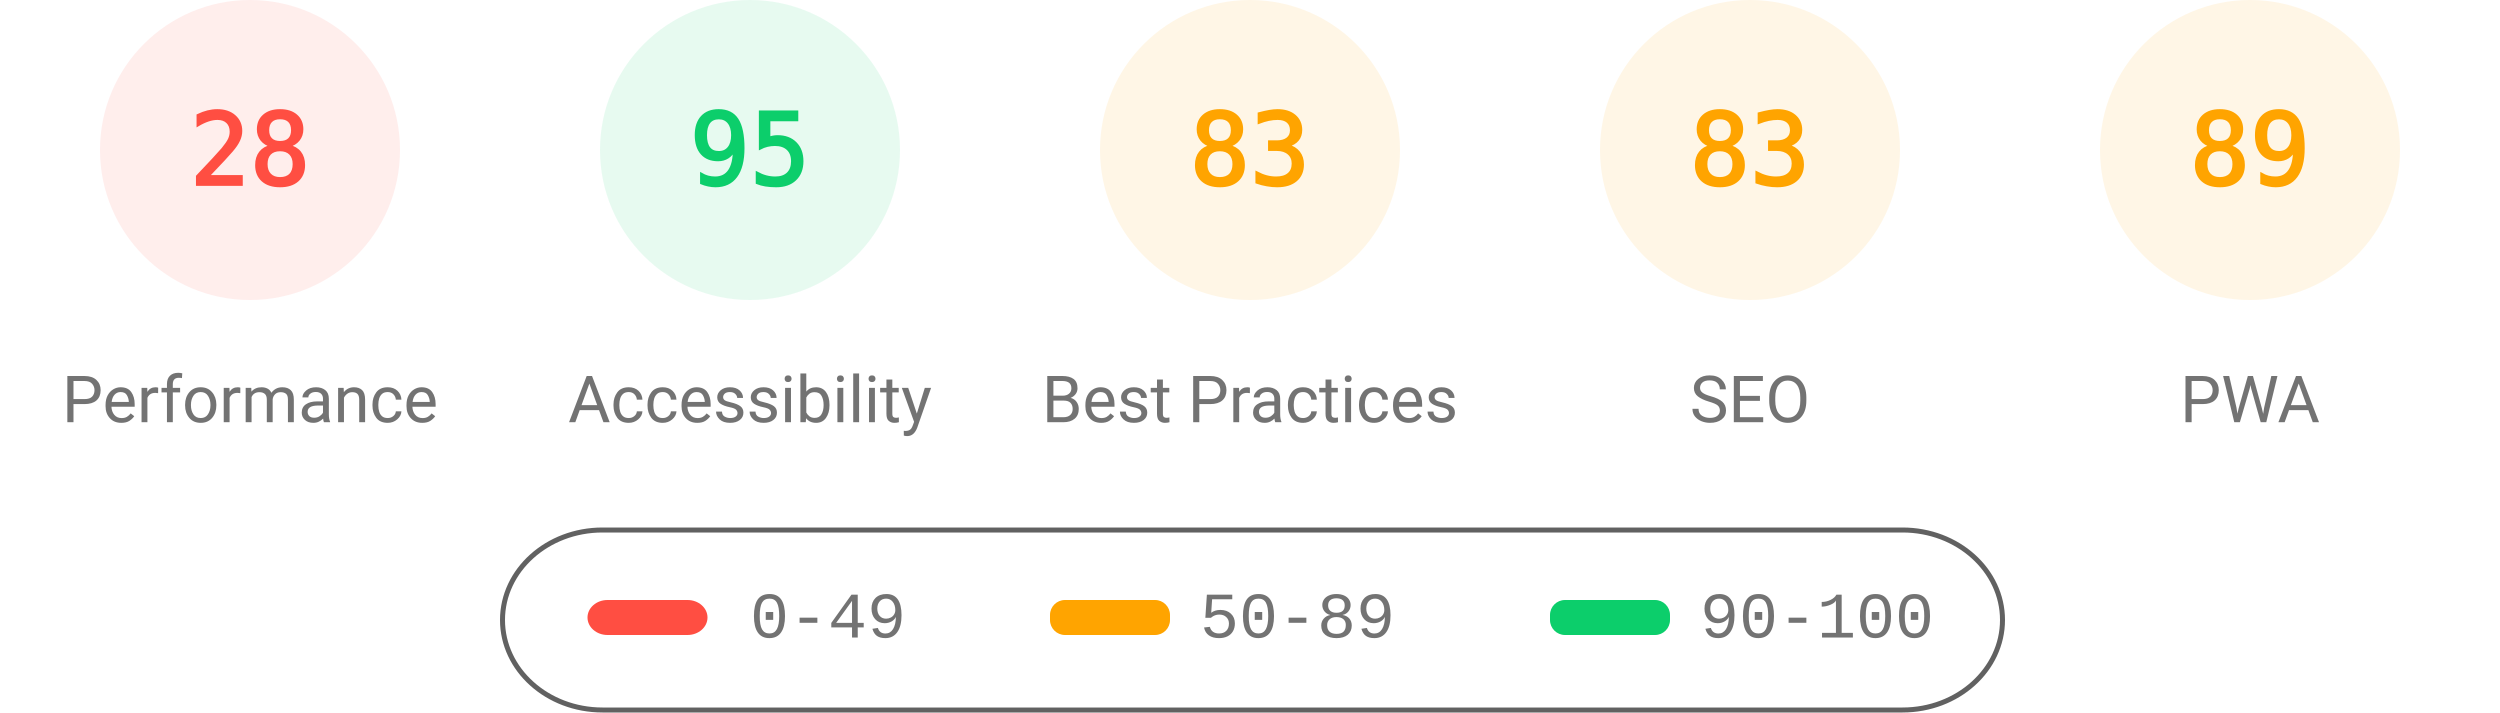
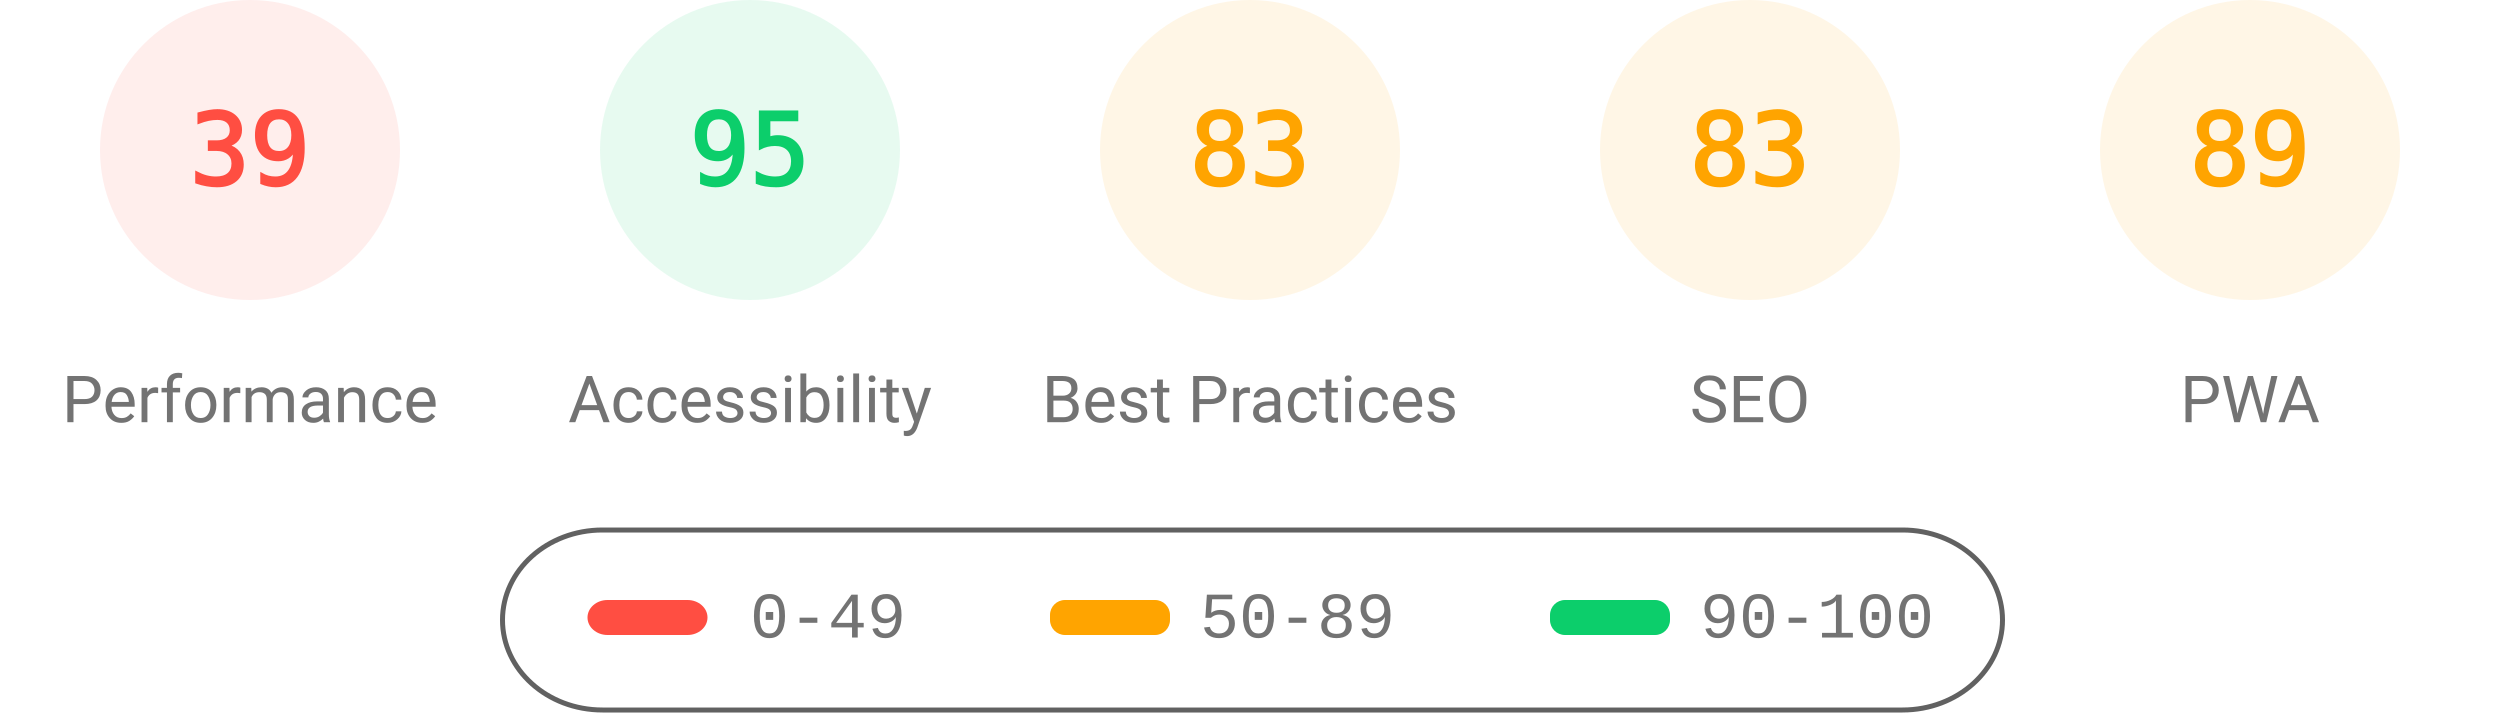
<svg xmlns="http://www.w3.org/2000/svg" fill="none" width="1000" height="285">
  <style>.gauge-base{opacity:.1}.gauge-arc{fill:none;animation-delay:250ms;stroke-linecap:round;transform:rotate(-90deg);transform-origin:100px 60px;animation:load-gauge 1s ease forwards}.guage-text{font-size:40px;font-family:monospace;text-align:center}.guage-red{color:#ff4e42;fill:#ff4e42;stroke:#ff4e42}.guage-orange{color:#ffa400;fill:#ffa400;stroke:#ffa400}.guage-green{color:#0cce6b;fill:#0cce6b;stroke:#0cce6b}.guage-undefined{color:#5c5c5c;fill:#5c5c5c;stroke:#5c5c5c}.guage-title{color:#737373;fill:#737373;stroke:none;font-size:26px;line-height:26px;font-family:Roboto,Halvetica,Arial,sans-serif}@keyframes load-gauge{from{stroke-dasharray:0 352.858}}</style>
  <svg class="guage-div guage-perf guage-red" viewBox="0 0 200 200" width="200" height="200">
    <circle class="gauge-base" r="56" cx="100" cy="60" stroke-width="8" />
-     <circle class="gauge-arc guage-arc-1" r="56" cx="100" cy="60" stroke-width="8" style="stroke-dasharray:98.52,351.858" />
-     <text class="guage-text" x="100" y="60" alignment-baseline="central" dominant-baseline="central" text-anchor="middle">28</text>
+     <circle class="gauge-arc guage-arc-1" r="56" cx="100" cy="60" stroke-width="8" style="stroke-dasharray:137.225,351.858" />
+     <text class="guage-text" x="100" y="60" alignment-baseline="central" dominant-baseline="central" text-anchor="middle">39</text>
    <text class="guage-title" x="100" y="160" alignment-baseline="central" dominant-baseline="central" text-anchor="middle">Performance</text>
  </svg>
  <svg class="guage-div guage-acc guage-green" viewBox="0 0 200 200" width="200" height="200" x="200">
    <circle class="gauge-base" r="56" cx="100" cy="60" stroke-width="8" />
    <circle class="gauge-arc guage-arc-2" r="56" cx="100" cy="60" stroke-width="8" style="stroke-dasharray:334.265,351.858" />
    <text class="guage-text" x="100" y="60" alignment-baseline="central" dominant-baseline="central" text-anchor="middle">95</text>
    <text class="guage-title" x="100" y="160" alignment-baseline="central" dominant-baseline="central" text-anchor="middle">Accessibility</text>
  </svg>
  <svg class="guage-div guage-best guage-orange" viewBox="0 0 200 200" width="200" height="200" x="400">
    <circle class="gauge-base" r="56" cx="100" cy="60" stroke-width="8" />
    <circle class="gauge-arc guage-arc-3" r="56" cx="100" cy="60" stroke-width="8" style="stroke-dasharray:292.042,351.858" />
    <text class="guage-text" x="100" y="60" alignment-baseline="central" dominant-baseline="central" text-anchor="middle">83</text>
    <text class="guage-title" x="100" y="160" alignment-baseline="central" dominant-baseline="central" text-anchor="middle">Best Practices</text>
  </svg>
  <svg class="guage-div guage-seo guage-orange" viewBox="0 0 200 200" width="200" height="200" x="600">
    <circle class="gauge-base" r="56" cx="100" cy="60" stroke-width="8" />
    <circle class="gauge-arc guage-arc-4" r="56" cx="100" cy="60" stroke-width="8" style="stroke-dasharray:292.042,351.858" />
    <text class="guage-text" x="100" y="60" alignment-baseline="central" dominant-baseline="central" text-anchor="middle">83</text>
    <text class="guage-title" x="100" y="160" alignment-baseline="central" dominant-baseline="central" text-anchor="middle">SEO</text>
  </svg>
  <svg class="guage-div guage-pwa guage-orange" viewBox="0 0 200 200" width="200" height="200" x="800">
    <circle class="gauge-base" r="56" cx="100" cy="60" stroke-width="8" />
    <circle class="gauge-arc guage-arc-4" r="56" cx="100" cy="60" stroke-width="8" style="stroke-dasharray:313.154,351.858" />
    <text class="guage-text" x="100" y="60" alignment-baseline="central" dominant-baseline="central" text-anchor="middle">89</text>
    <text class="guage-title" x="100" y="160" alignment-baseline="central" dominant-baseline="central" text-anchor="middle">PWA</text>
  </svg>
  <svg width="604" height="76" x="200" y="210">
    <path fill="none" id="canvas_background" d="M-1-1h604v80H-1z" />
    <rect fill-opacity="0" stroke="#616161" stroke-width="2" rx="40" id="svg_2" height="72" width="600" y="2" x="1" fill="#000" />
    <rect stroke="#000" rx="8" id="svg_3" height="14" width="48" y="30" x="35" stroke-opacity="null" stroke-width="0" fill="#ff4e42" />
    <rect stroke="#000" rx="6" id="svg_4" height="14" width="48" y="30" x="220" stroke-opacity="null" stroke-width="0" fill="#ffa400" />
    <rect stroke="#000" rx="6" id="svg_5" height="14" width="48" y="30" x="420" stroke-opacity="null" stroke-width="0" fill="#0cce6b" />
    <text xml:space="preserve" text-anchor="start" font-family="'Courier New', Courier, monospace" font-size="26" id="svg_6" y="45" x="100" stroke-opacity="null" stroke-width="0" stroke="#000" fill="#737373">0-49</text>
    <text xml:space="preserve" text-anchor="start" font-family="'Courier New', Courier, monospace" font-size="26" id="svg_7" y="45" x="280" stroke-opacity="null" stroke-width="0" stroke="#000" fill="#737373">50-89</text>
    <text xml:space="preserve" text-anchor="start" font-family="'Courier New', Courier, monospace" font-size="26" id="svg_8" y="45" x="480" stroke-opacity="null" stroke-width="0" stroke="#000" fill="#737373">90-100</text>
  </svg>
</svg>
